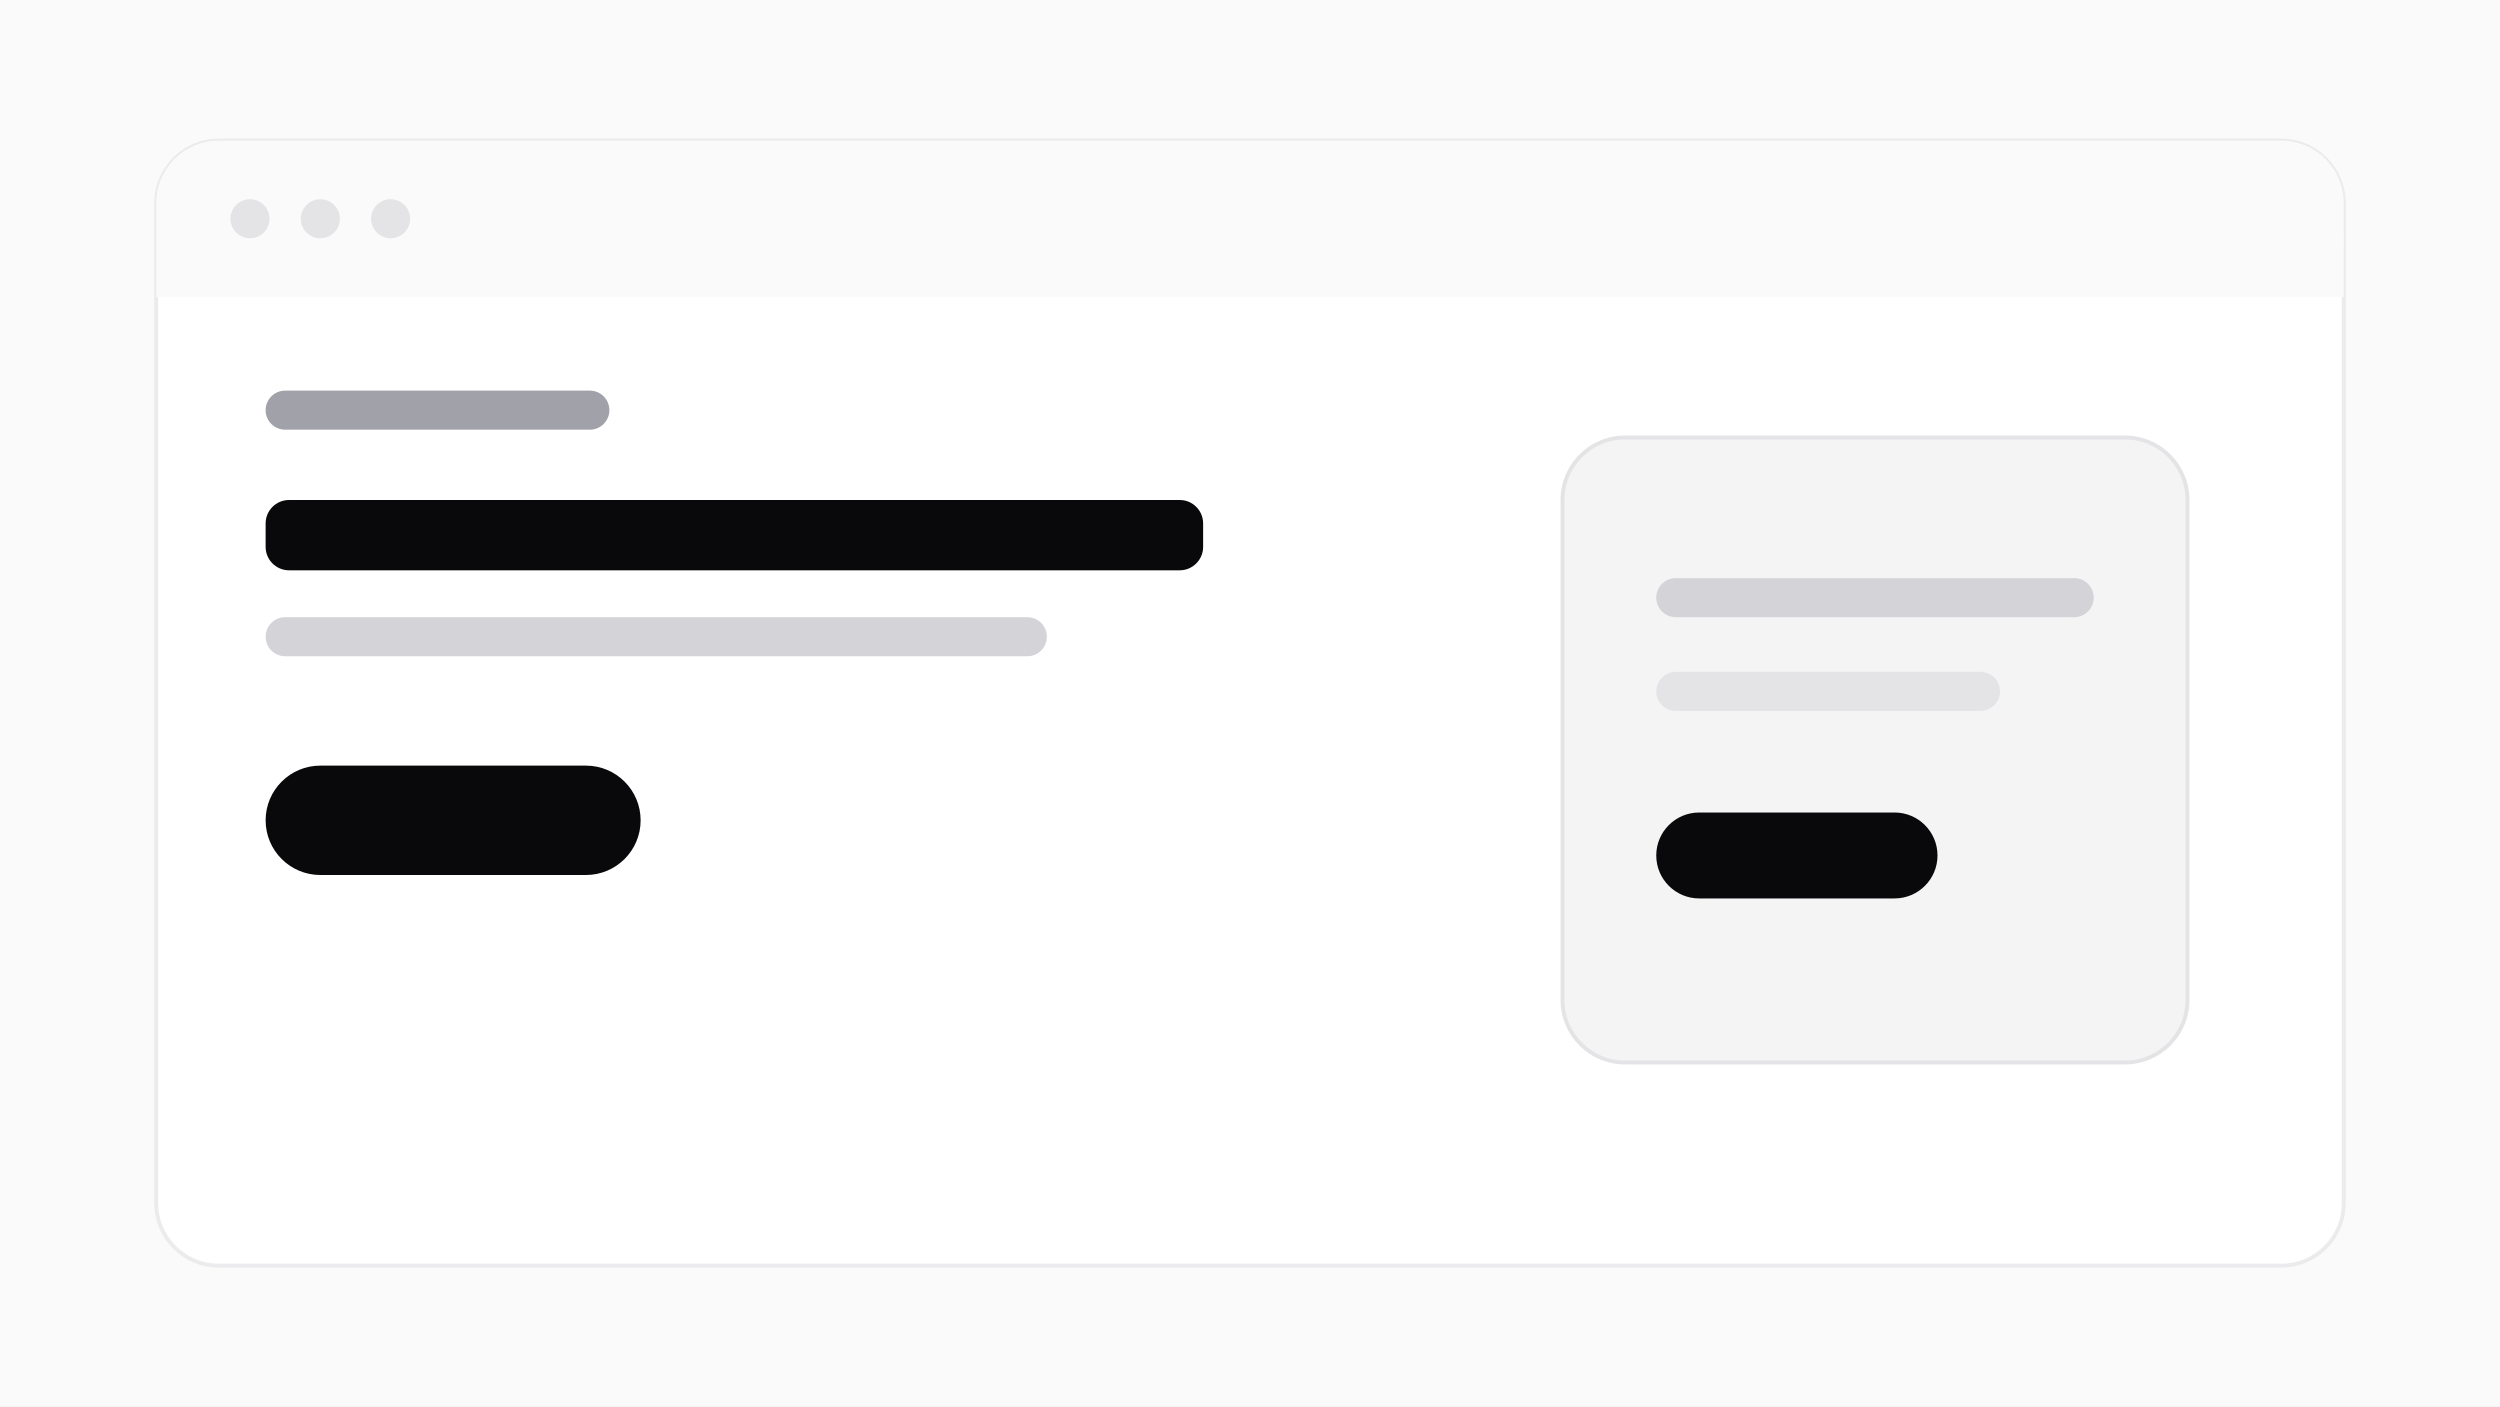
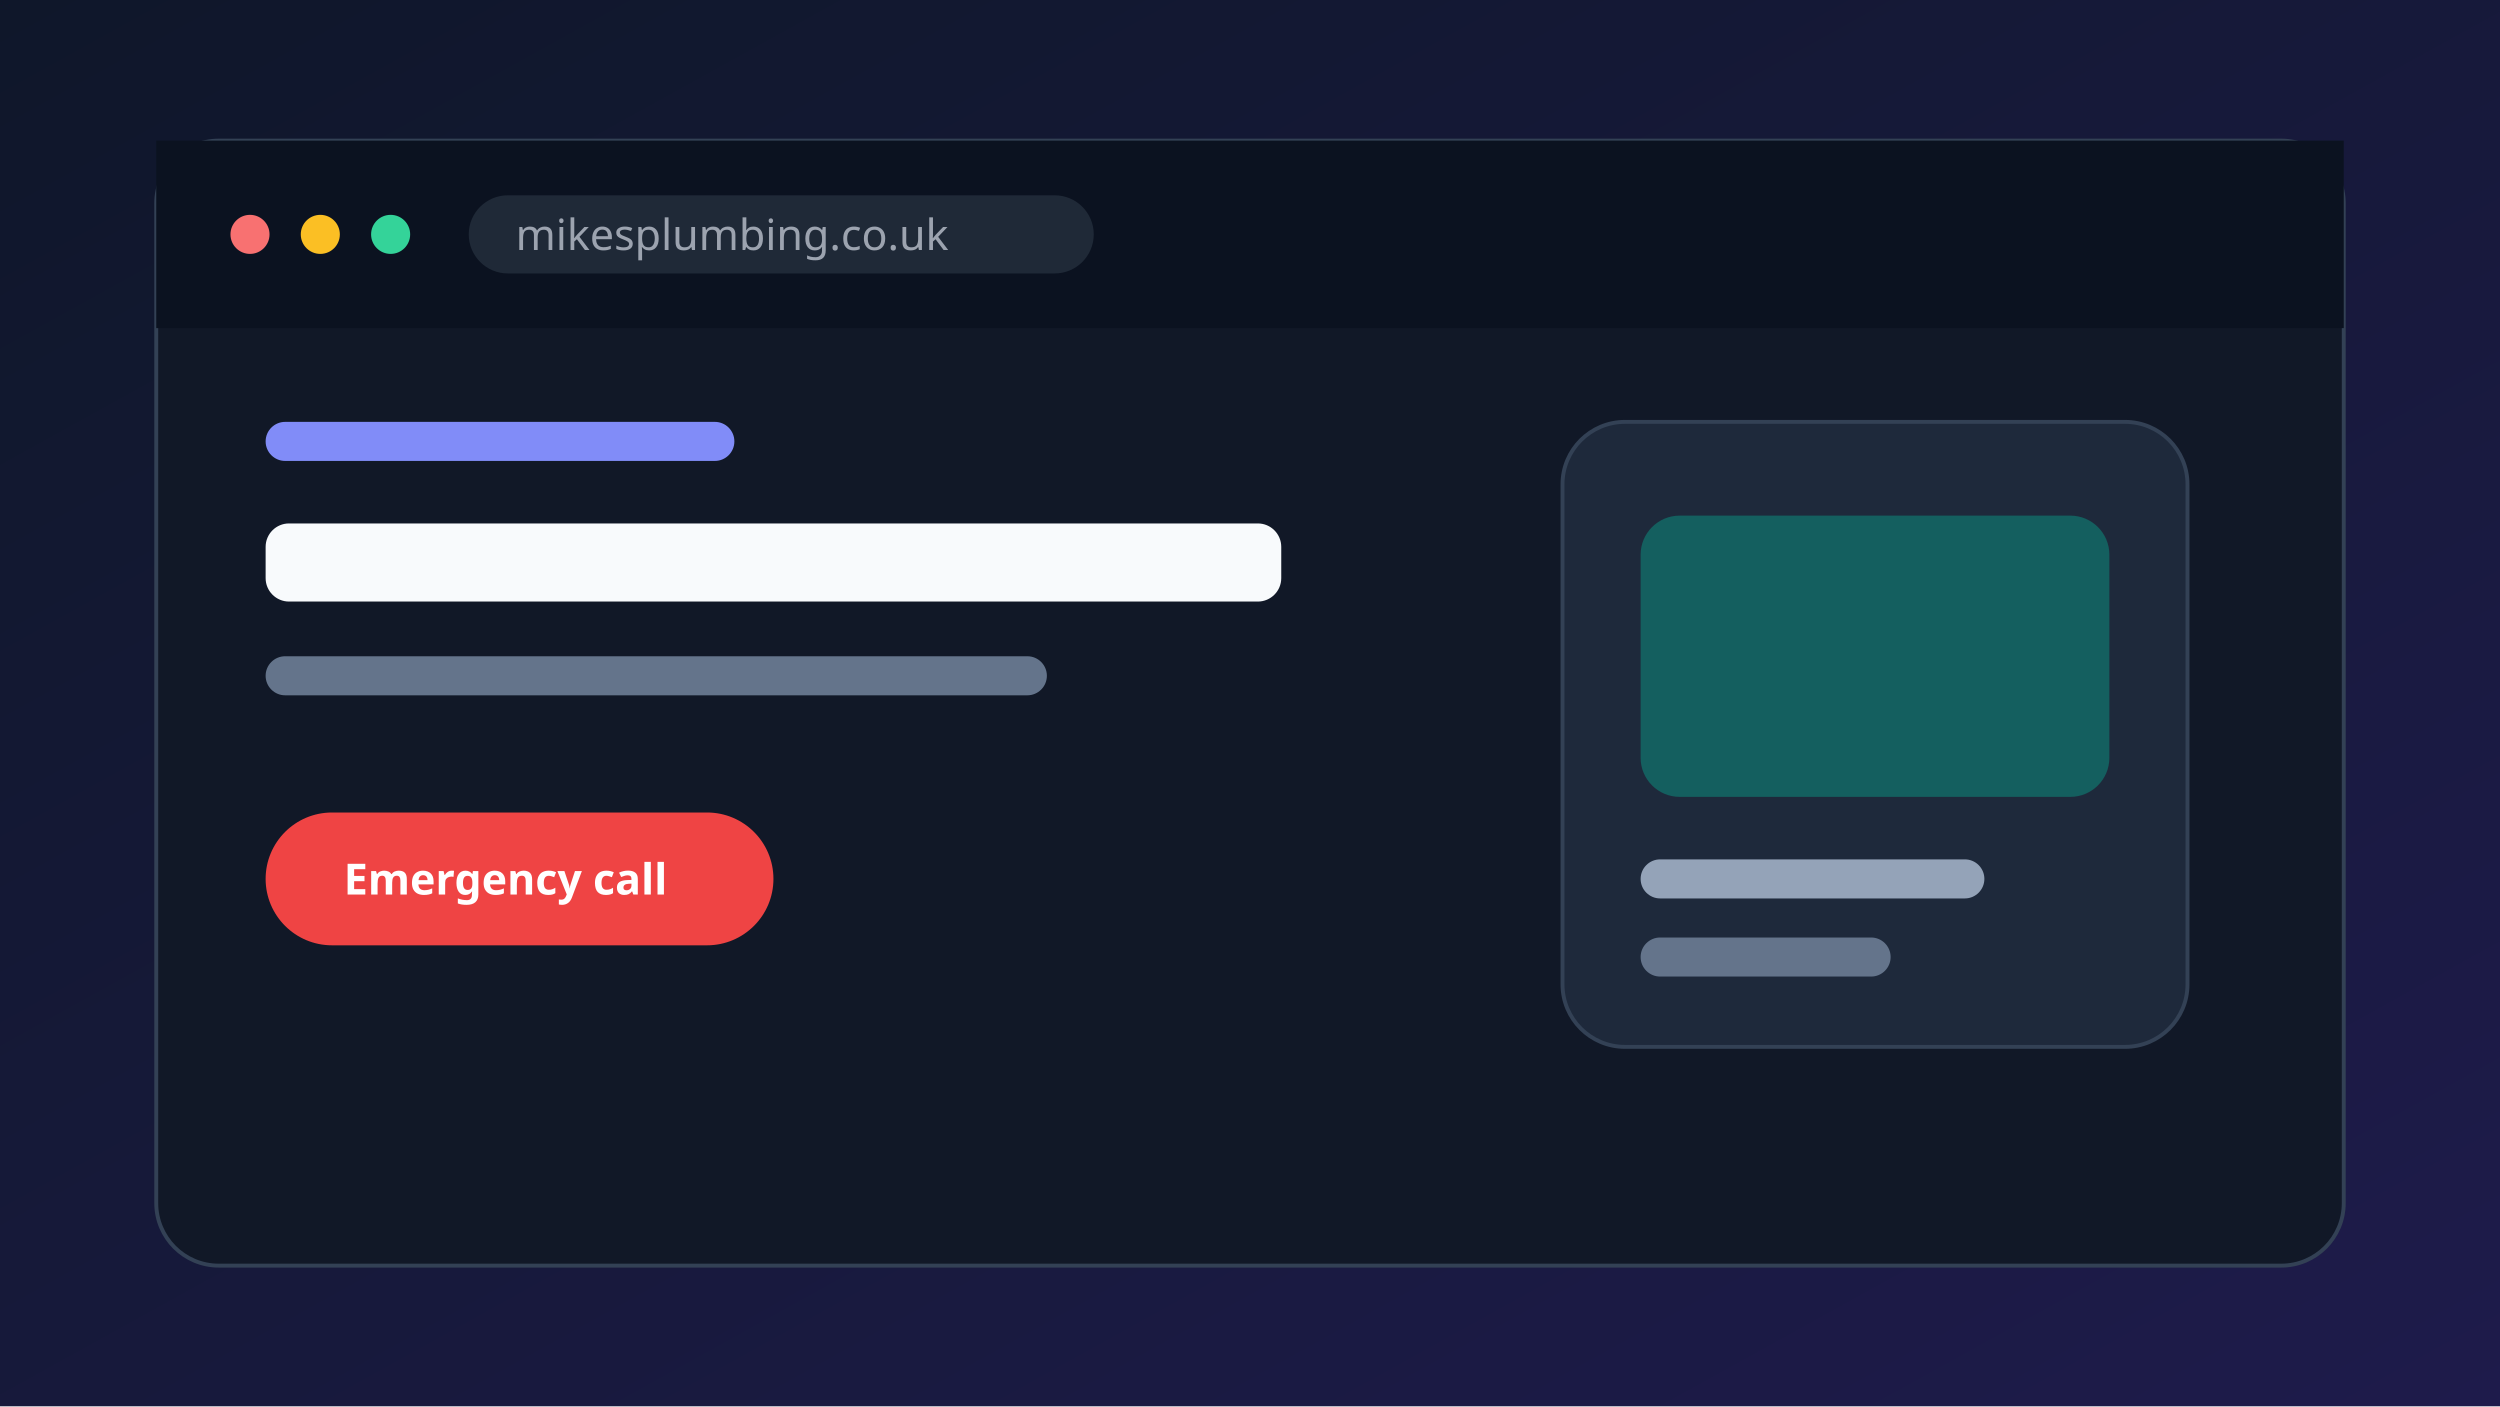
- <svg xmlns="http://www.w3.org/2000/svg" viewBox="0 0 640 360" width="640" height="360">
-   <rect width="640" height="360" rx="0" fill="#FAFAFA" />
-   <rect x="40" y="36" width="560" height="288" rx="16" fill="#fff" stroke="#E4E4E7" stroke-opacity="0.7" />
-   <rect x="40" y="36" width="560" height="40" rx="16" fill="#FAFAFA" />
-   <rect x="40" y="60" width="560" height="16" fill="#FAFAFA" />
-   <circle cx="64" cy="56" r="5" fill="#E4E4E7" />
-   <circle cx="82" cy="56" r="5" fill="#E4E4E7" />
-   <circle cx="100" cy="56" r="5" fill="#E4E4E7" />
-   <rect x="68" y="100" width="88" height="10" rx="5" fill="#A1A1AA" />
-   <rect x="68" y="128" width="240" height="18" rx="6" fill="#09090B" />
-   <rect x="68" y="158" width="200" height="10" rx="5" fill="#D4D4D8" />
-   <rect x="68" y="196" width="96" height="28" rx="14" fill="#09090B" />
-   <rect x="400" y="112" width="160" height="160" rx="16" fill="#F4F4F5" stroke="#E4E4E7" />
-   <rect x="424" y="148" width="112" height="10" rx="5" fill="#D4D4D8" />
-   <rect x="424" y="172" width="88" height="10" rx="5" fill="#E4E4E7" />
-   <rect x="424" y="208" width="72" height="22" rx="11" fill="#09090B" />
+ <svg xmlns="http://www.w3.org/2000/svg" viewBox="0 0 640 360" width="640" height="360" role="img" aria-label="Tradesman website demo preview">
+   <defs>
+     <linearGradient id="tBg" x1="0" y1="0" x2="1" y2="1">
+       <stop offset="0%" stop-color="#0f172a" />
+       <stop offset="100%" stop-color="#1e1b4b" />
+     </linearGradient>
+   </defs>
+   <rect width="640" height="360" fill="url(#tBg)" />
+   <rect x="40" y="36" width="560" height="288" rx="16" fill="#111827" stroke="#334155" />
+   <rect x="40" y="36" width="560" height="48" fill="#0b1220" />
+   <circle cx="64" cy="60" r="5" fill="#f87171" />
+   <circle cx="82" cy="60" r="5" fill="#fbbf24" />
+   <circle cx="100" cy="60" r="5" fill="#34d399" />
+   <rect x="120" y="50" width="160" height="20" rx="10" fill="#1f2937" />
+   <text x="132" y="64" fill="#9ca3af" font-family="ui-sans-serif,system-ui" font-size="11">mikesplumbing.co.uk</text>
+   <rect x="68" y="108" width="120" height="10" rx="5" fill="#818cf8" />
+   <rect x="68" y="134" width="260" height="20" rx="6" fill="#f8fafc" />
+   <rect x="68" y="168" width="200" height="10" rx="5" fill="#64748b" />
+   <rect x="68" y="208" width="130" height="34" rx="17" fill="#ef4444" />
+   <text x="88" y="229" fill="#fff" font-family="ui-sans-serif,system-ui" font-size="11" font-weight="700">Emergency call</text>
+   <rect x="400" y="108" width="160" height="160" rx="16" fill="#1e293b" stroke="#334155" />
+   <rect x="420" y="132" width="120" height="72" rx="10" fill="#0f766e" opacity="0.7" />
+   <rect x="420" y="220" width="88" height="10" rx="5" fill="#94a3b8" />
+   <rect x="420" y="240" width="64" height="10" rx="5" fill="#64748b" />
</svg>
